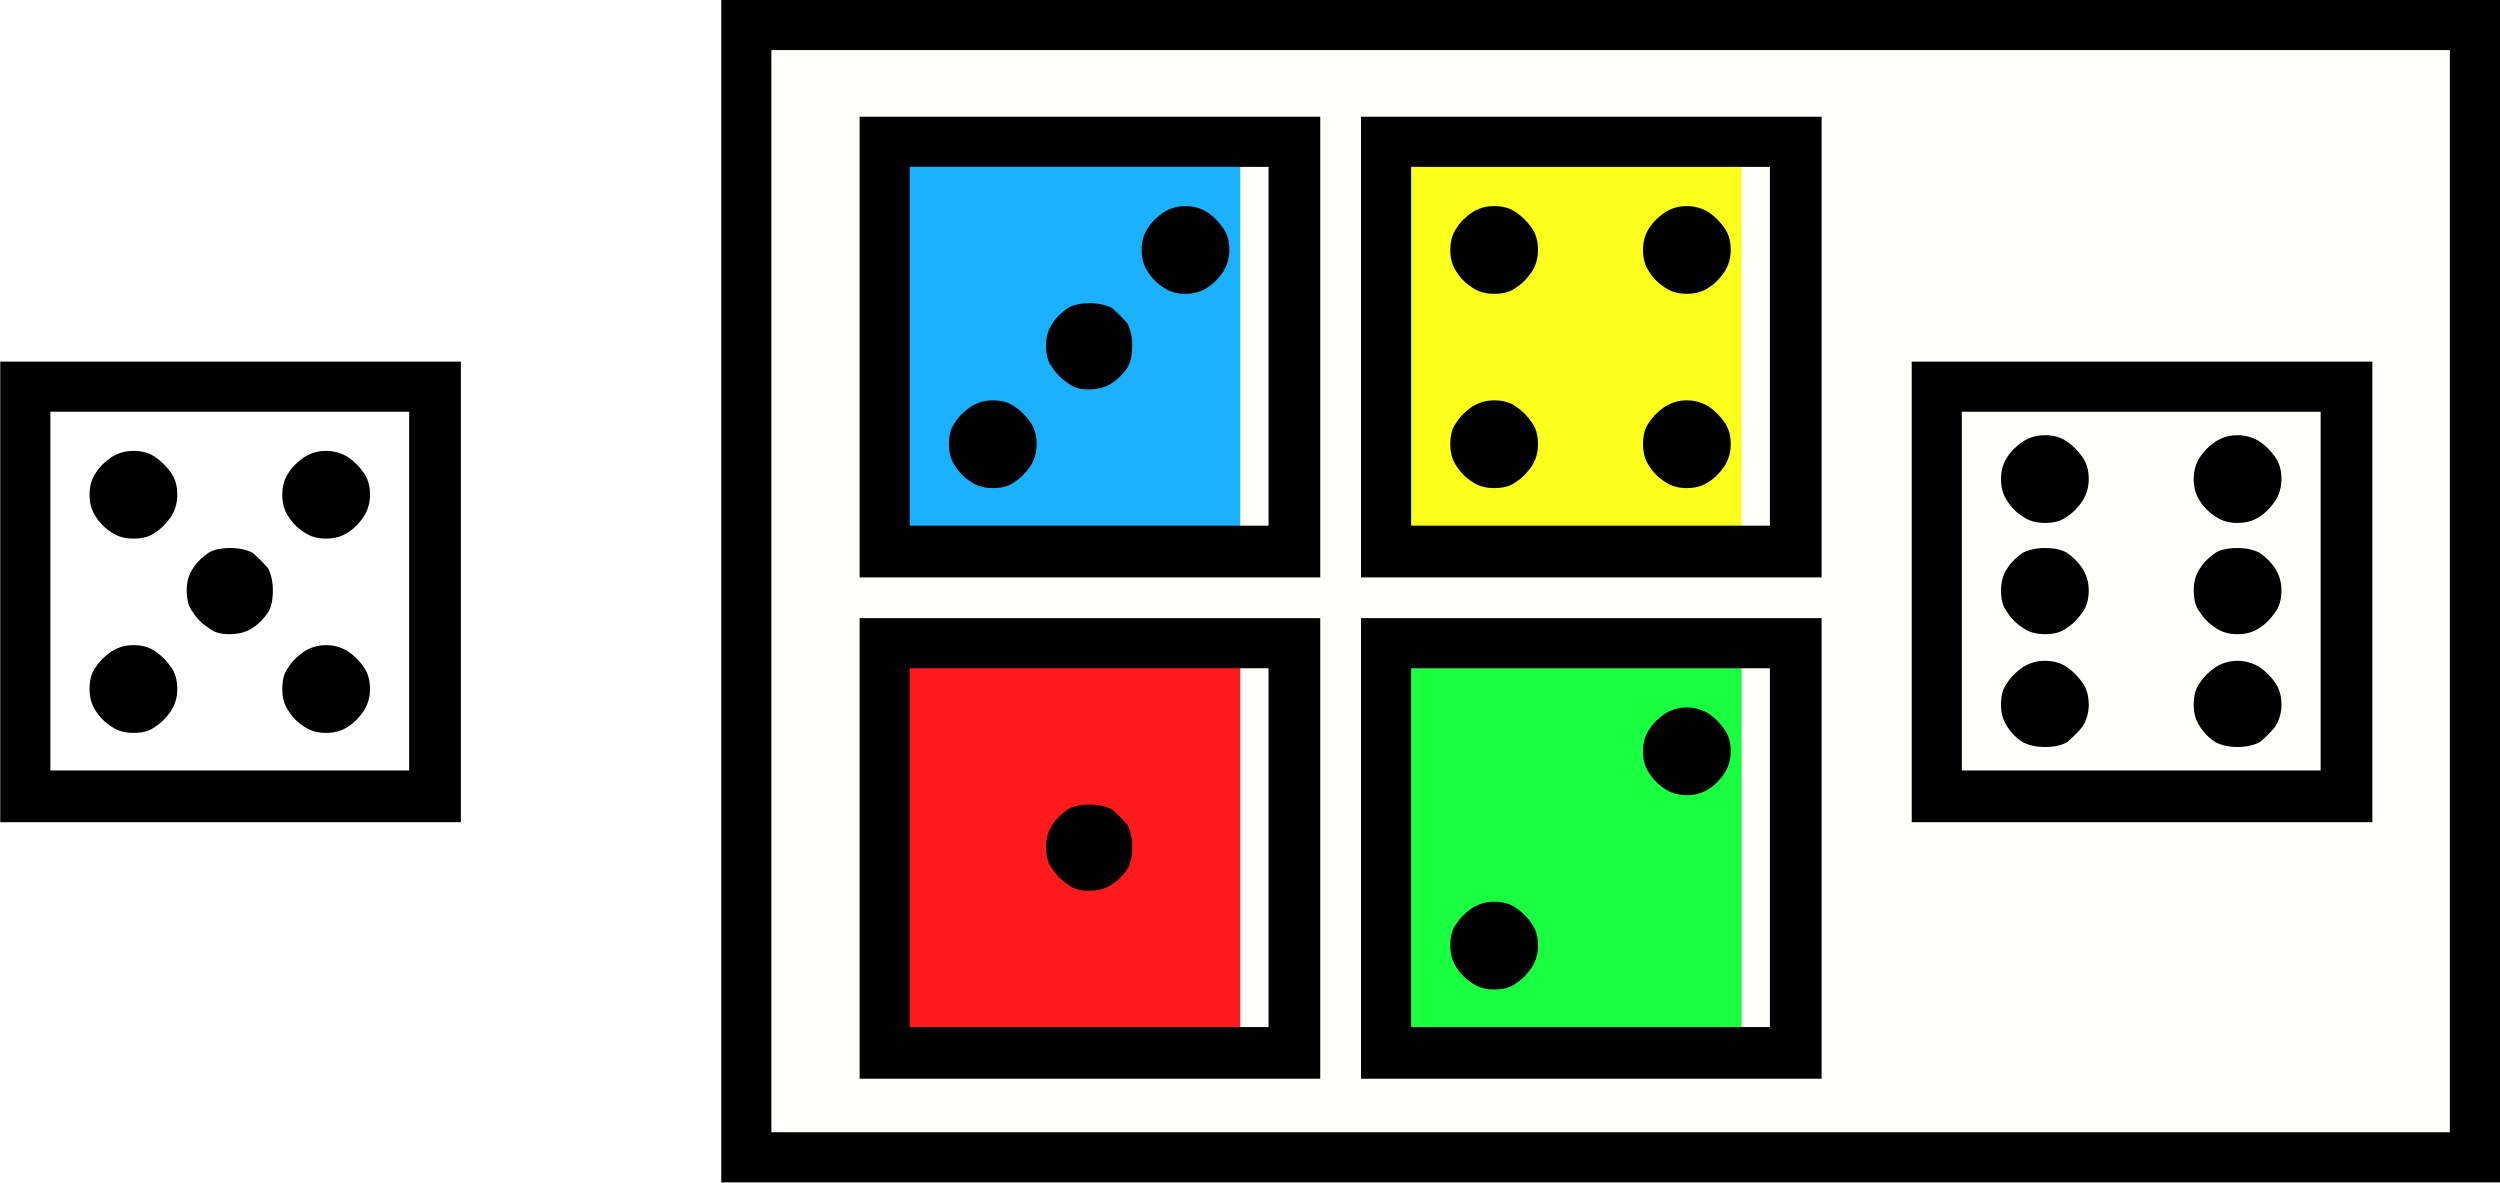
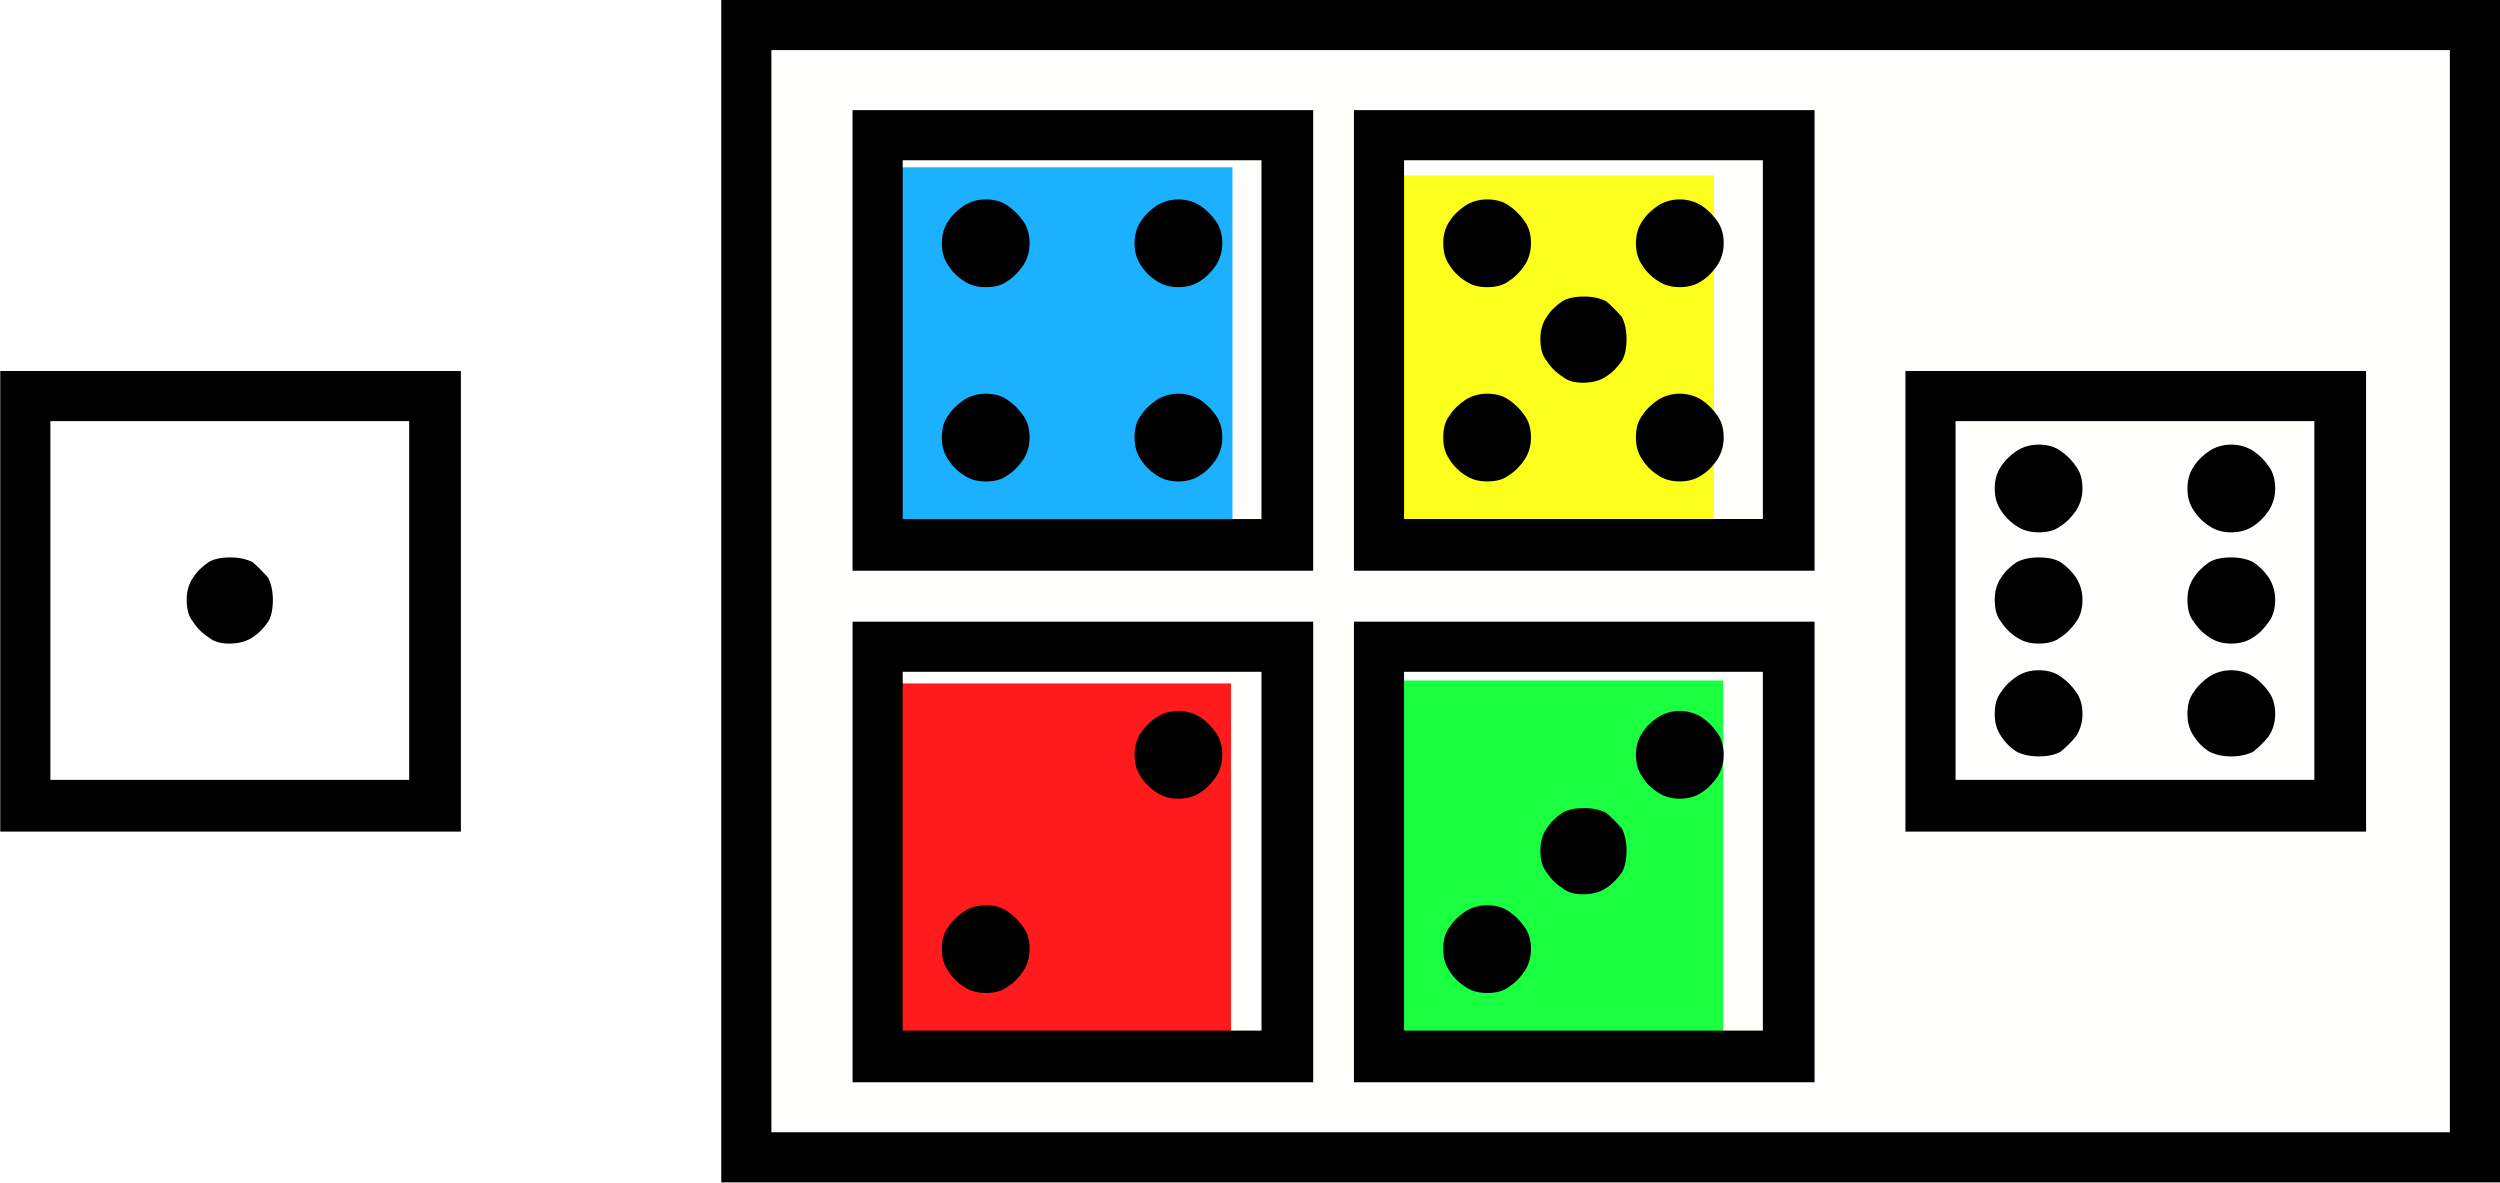
<svg xmlns="http://www.w3.org/2000/svg" width="24.932mm" height="11.792mm" viewBox="0 0 24.932 11.792" version="1.1" id="svg1467">
  <defs id="defs1461" />
  <g id="layer3" transform="translate(-10.84905,-9.46835)">
    <rect style="fill:#fffffc;fill-opacity:1;stroke:#000000;stroke-width:0.5;stroke-linejoin:miter;stroke-miterlimit:4;stroke-dasharray:none;stroke-dashoffset:0;stroke-opacity:1" id="rect2165" width="17.239" height="11.292" x="18.292" y="9.718" />
-     <rect style="fill:#fbff1b;fill-opacity:1;stroke:none;stroke-width:0.8;stroke-linejoin:miter;stroke-miterlimit:4;stroke-dasharray:none;stroke-dashoffset:0;stroke-opacity:1" id="rect2112" width="3.5" height="3.6" x="24.718" y="11.125" />
-     <rect style="fill:#1bff41;fill-opacity:1;stroke:none;stroke-width:0.8;stroke-linejoin:miter;stroke-miterlimit:4;stroke-dasharray:none;stroke-dashoffset:0;stroke-opacity:1" id="rect2112-5" width="3.5" height="3.6" x="24.718" y="16.125" />
-     <rect style="fill:#1bb1ff;fill-opacity:1;stroke:none;stroke-width:0.8;stroke-linejoin:miter;stroke-miterlimit:4;stroke-dasharray:none;stroke-dashoffset:0;stroke-opacity:1" id="rect2112-4" width="3.5" height="3.6" x="19.718" y="11.125" />
-     <rect style="fill:#ff1b1b;fill-opacity:1;stroke:none;stroke-width:0.8;stroke-linejoin:miter;stroke-miterlimit:4;stroke-dasharray:none;stroke-dashoffset:0;stroke-opacity:1" id="rect2112-5-0" width="3.5" height="3.6" x="19.718" y="16.125" />
+     <rect style="fill:#fbff1b;fill-opacity:1;stroke:none;stroke-width:0.8;stroke-linejoin:miter;stroke-miterlimit:4;stroke-dasharray:none;stroke-dashoffset:0;stroke-opacity:1" id="rect2112" width="3.441" height="3.508" x="24.501" y="11.218" />
+     <rect style="fill:#1bff41;fill-opacity:1;stroke:none;stroke-width:0.8;stroke-linejoin:miter;stroke-miterlimit:4;stroke-dasharray:none;stroke-dashoffset:0;stroke-opacity:1" id="rect2112-5" width="3.533" height="3.565" x="24.501" y="16.255" />
+     <rect style="fill:#1bb1ff;fill-opacity:1;stroke:none;stroke-width:0.8;stroke-linejoin:miter;stroke-miterlimit:4;stroke-dasharray:none;stroke-dashoffset:0;stroke-opacity:1" id="rect2112-4" width="3.487" height="3.589" x="19.653" y="11.137" />
+     <rect style="fill:#ff1b1b;fill-opacity:1;stroke:none;stroke-width:0.8;stroke-linejoin:miter;stroke-miterlimit:4;stroke-dasharray:none;stroke-dashoffset:0;stroke-opacity:1" id="rect2112-5-0" width="3.587" height="3.63" x="19.539" y="16.284" />
  </g>
  <g id="layer2" transform="translate(-10.84905,-9.46835)" style="display:inline">
-     <text xml:space="preserve" style="font-style:normal;font-weight:normal;font-size:4.939px;line-height:1.25;font-family:sans-serif;letter-spacing:0px;word-spacing:0px;fill:#000000;fill-opacity:1;stroke:none;stroke-width:0.265" x="29.444" y="17.667" id="text2026">
-       <tspan id="tspan2024" x="29.444" y="17.667" style="font-size:6.35px;stroke-width:0.265">⚅</tspan>
+     <text xml:space="preserve" style="font-style:normal;font-weight:normal;font-size:4.939px;line-height:1.25;font-family:sans-serif;letter-spacing:0px;word-spacing:0px;fill:#000000;fill-opacity:1;stroke:none;stroke-width:0.265" x="29.384" y="17.76" id="text2026">
+       <tspan id="tspan2024" x="29.384" y="17.76" style="font-size:6.35px;stroke-width:0.265">⚅</tspan>
    </text>
    <text xml:space="preserve" style="font-style:normal;font-weight:normal;font-size:10.583px;line-height:1.25;font-family:sans-serif;letter-spacing:0px;word-spacing:0px;fill:#000000;fill-opacity:1;stroke:none;stroke-width:0.265" x="40.358" y="-5.17" id="text2030">
      <tspan id="tspan2028" x="40.358" y="4.194" style="stroke-width:0.265" />
    </text>
-     <text xml:space="preserve" style="font-style:normal;font-weight:normal;font-size:4.939px;line-height:1.25;font-family:sans-serif;letter-spacing:0px;word-spacing:0px;fill:#000000;fill-opacity:1;stroke:none;stroke-width:0.265" x="18.953" y="20.225" id="text2026-7">
-       <tspan id="tspan2024-8" x="18.953" y="20.225" style="font-size:6.35px;stroke-width:0.265">⚀</tspan>
+     <text xml:space="preserve" style="font-style:normal;font-weight:normal;font-size:4.939px;line-height:1.25;font-family:sans-serif;letter-spacing:0px;word-spacing:0px;fill:#000000;fill-opacity:1;stroke:none;stroke-width:0.265" x="18.884" y="20.26" id="text2026-8">
+       <tspan id="tspan2024-2" x="18.884" y="20.26" style="font-size:6.35px;stroke-width:0.265">⚁</tspan>
    </text>
-     <text xml:space="preserve" style="font-style:normal;font-weight:normal;font-size:4.939px;line-height:1.25;font-family:sans-serif;letter-spacing:0px;word-spacing:0px;fill:#000000;fill-opacity:1;stroke:none;stroke-width:0.265" x="23.953" y="20.225" id="text2026-8">
-       <tspan id="tspan2024-2" x="23.953" y="20.225" style="font-size:6.35px;stroke-width:0.265">⚁</tspan>
+     <text xml:space="preserve" style="font-style:normal;font-weight:normal;font-size:4.939px;line-height:1.25;font-family:sans-serif;letter-spacing:0px;word-spacing:0px;fill:#000000;fill-opacity:1;stroke:none;stroke-width:0.265" x="23.884" y="20.26" id="text2026-73">
+       <tspan id="tspan2024-9" x="23.884" y="20.26" style="font-size:6.35px;stroke-width:0.265">⚂</tspan>
    </text>
-     <text xml:space="preserve" style="font-style:normal;font-weight:normal;font-size:4.939px;line-height:1.25;font-family:sans-serif;letter-spacing:0px;word-spacing:0px;fill:#000000;fill-opacity:1;stroke:none;stroke-width:0.265" x="18.953" y="15.225" id="text2026-73">
-       <tspan id="tspan2024-9" x="18.953" y="15.225" style="font-size:6.35px;stroke-width:0.265">⚂</tspan>
+     <text xml:space="preserve" style="font-style:normal;font-weight:normal;font-size:4.939px;line-height:1.25;font-family:sans-serif;letter-spacing:0px;word-spacing:0px;fill:#000000;fill-opacity:1;stroke:none;stroke-width:0.265" x="23.884" y="15.16" id="text2026-2">
+       <tspan id="tspan2024-1" x="23.884" y="15.16" style="font-size:6.35px;stroke-width:0.265">⚄</tspan>
    </text>
-     <text xml:space="preserve" style="font-style:normal;font-weight:normal;font-size:4.939px;line-height:1.25;font-family:sans-serif;letter-spacing:0px;word-spacing:0px;fill:#000000;fill-opacity:1;stroke:none;stroke-width:0.265" x="10.384" y="17.667" id="text2026-2">
-       <tspan id="tspan2024-1" x="10.384" y="17.667" style="font-size:6.35px;stroke-width:0.265">⚄</tspan>
+     <text xml:space="preserve" style="font-style:normal;font-weight:normal;font-size:4.939px;line-height:1.25;font-family:sans-serif;letter-spacing:0px;word-spacing:0px;fill:#000000;fill-opacity:1;stroke:none;stroke-width:0.265" x="18.884" y="15.16" id="text2026-3" transform="scale(0.9999926,1.000007)">
+       <tspan id="tspan2024-5" x="18.884" y="15.16" style="font-size:6.35px;stroke-width:0.265">⚃</tspan>
    </text>
-     <text xml:space="preserve" style="font-style:normal;font-weight:normal;font-size:4.939px;line-height:1.25;font-family:sans-serif;letter-spacing:0px;word-spacing:0px;fill:#000000;fill-opacity:1;stroke:none;stroke-width:0.265" x="23.953" y="15.225" id="text2026-3">
-       <tspan id="tspan2024-5" x="23.953" y="15.225" style="font-size:6.35px;stroke-width:0.265">⚃</tspan>
+     <text xml:space="preserve" style="font-style:normal;font-weight:normal;font-size:4.939px;line-height:1.25;font-family:sans-serif;letter-spacing:0px;word-spacing:0px;display:inline;fill:#000000;fill-opacity:1;stroke:none;stroke-width:0.265" x="10.384" y="17.76" id="text2026-7-0">
+       <tspan id="tspan2024-8-5" x="10.384" y="17.76" style="font-size:6.35px;stroke-width:0.265">⚀</tspan>
    </text>
  </g>
</svg>
